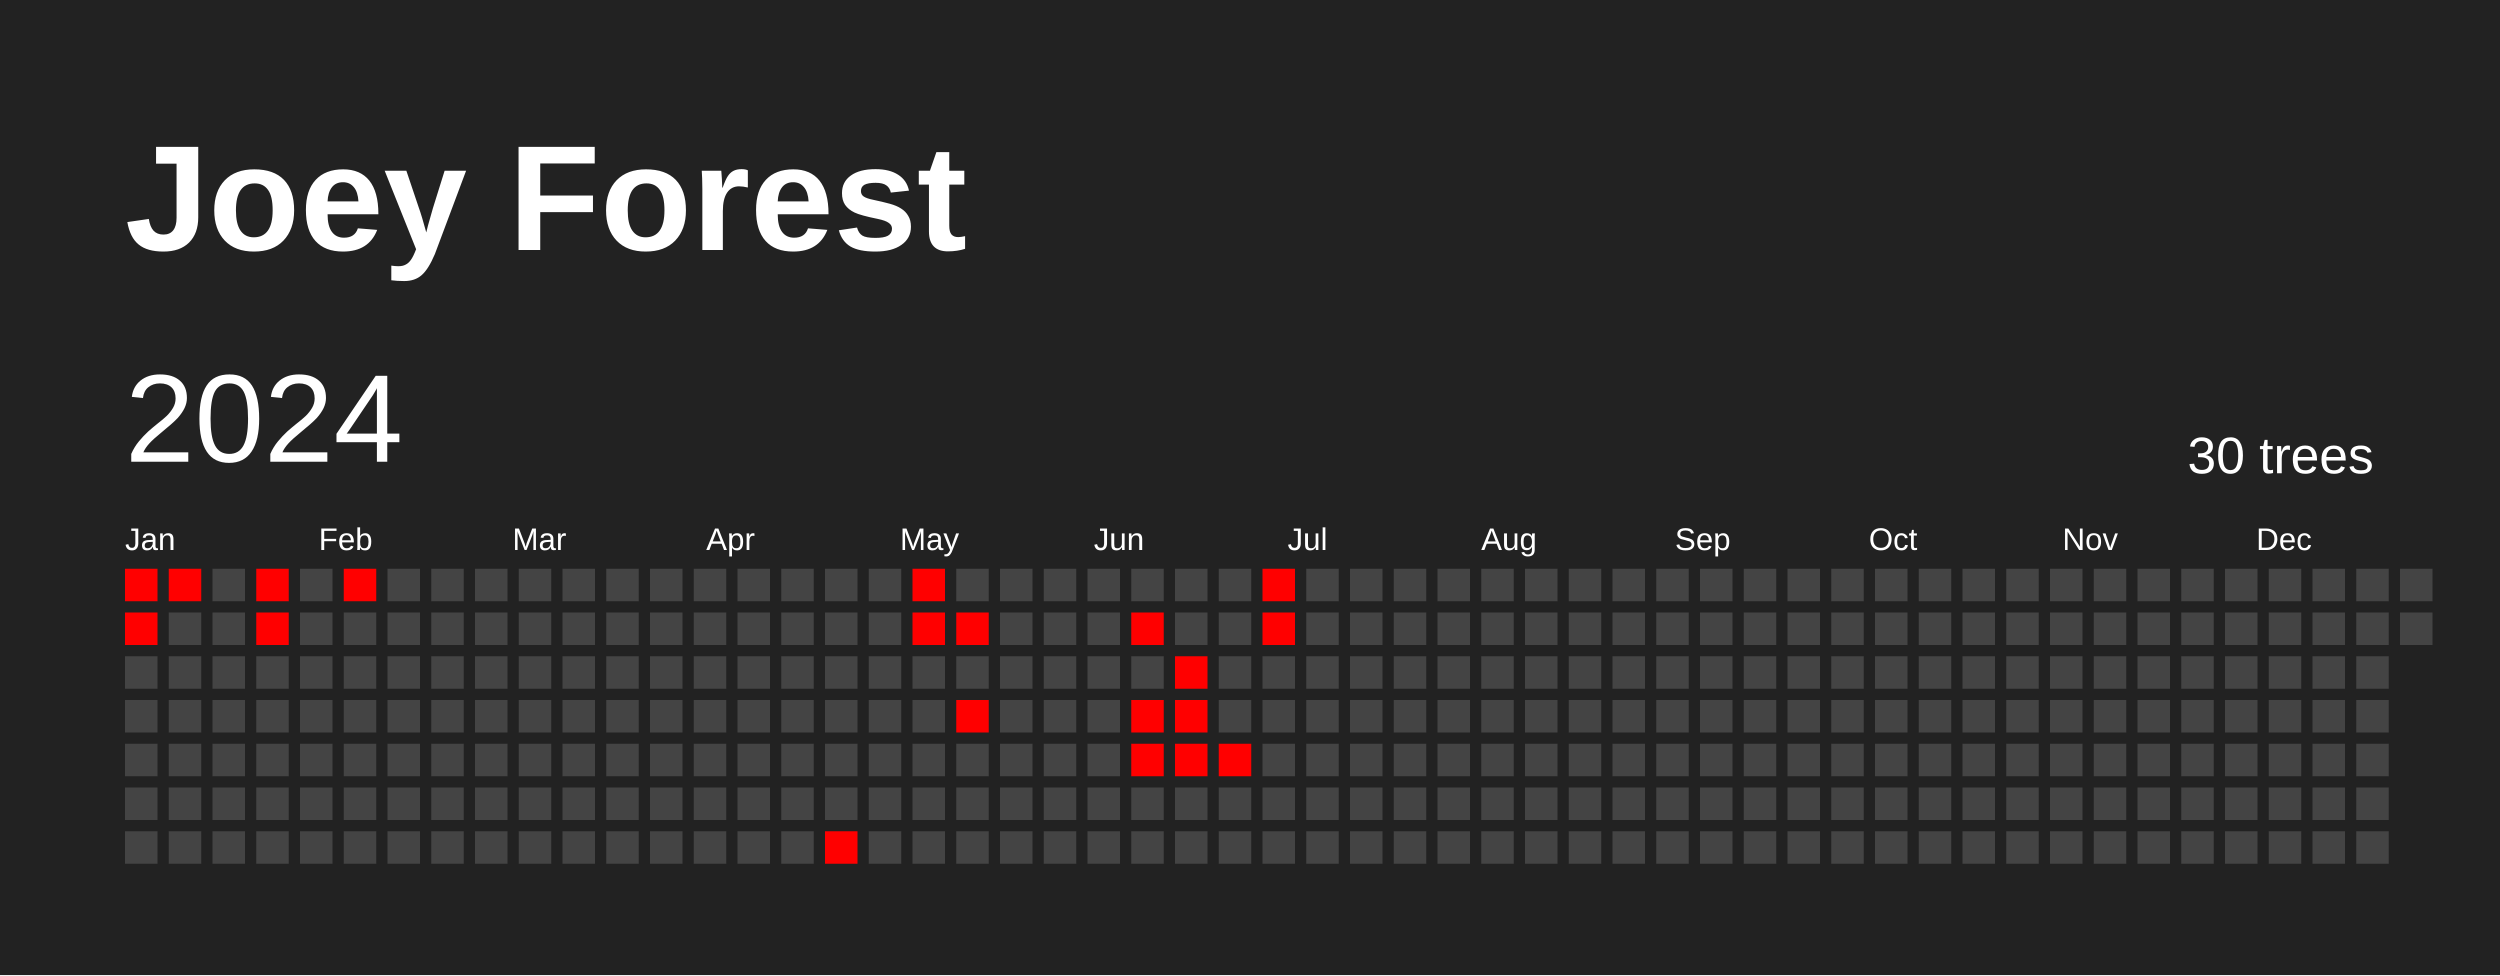
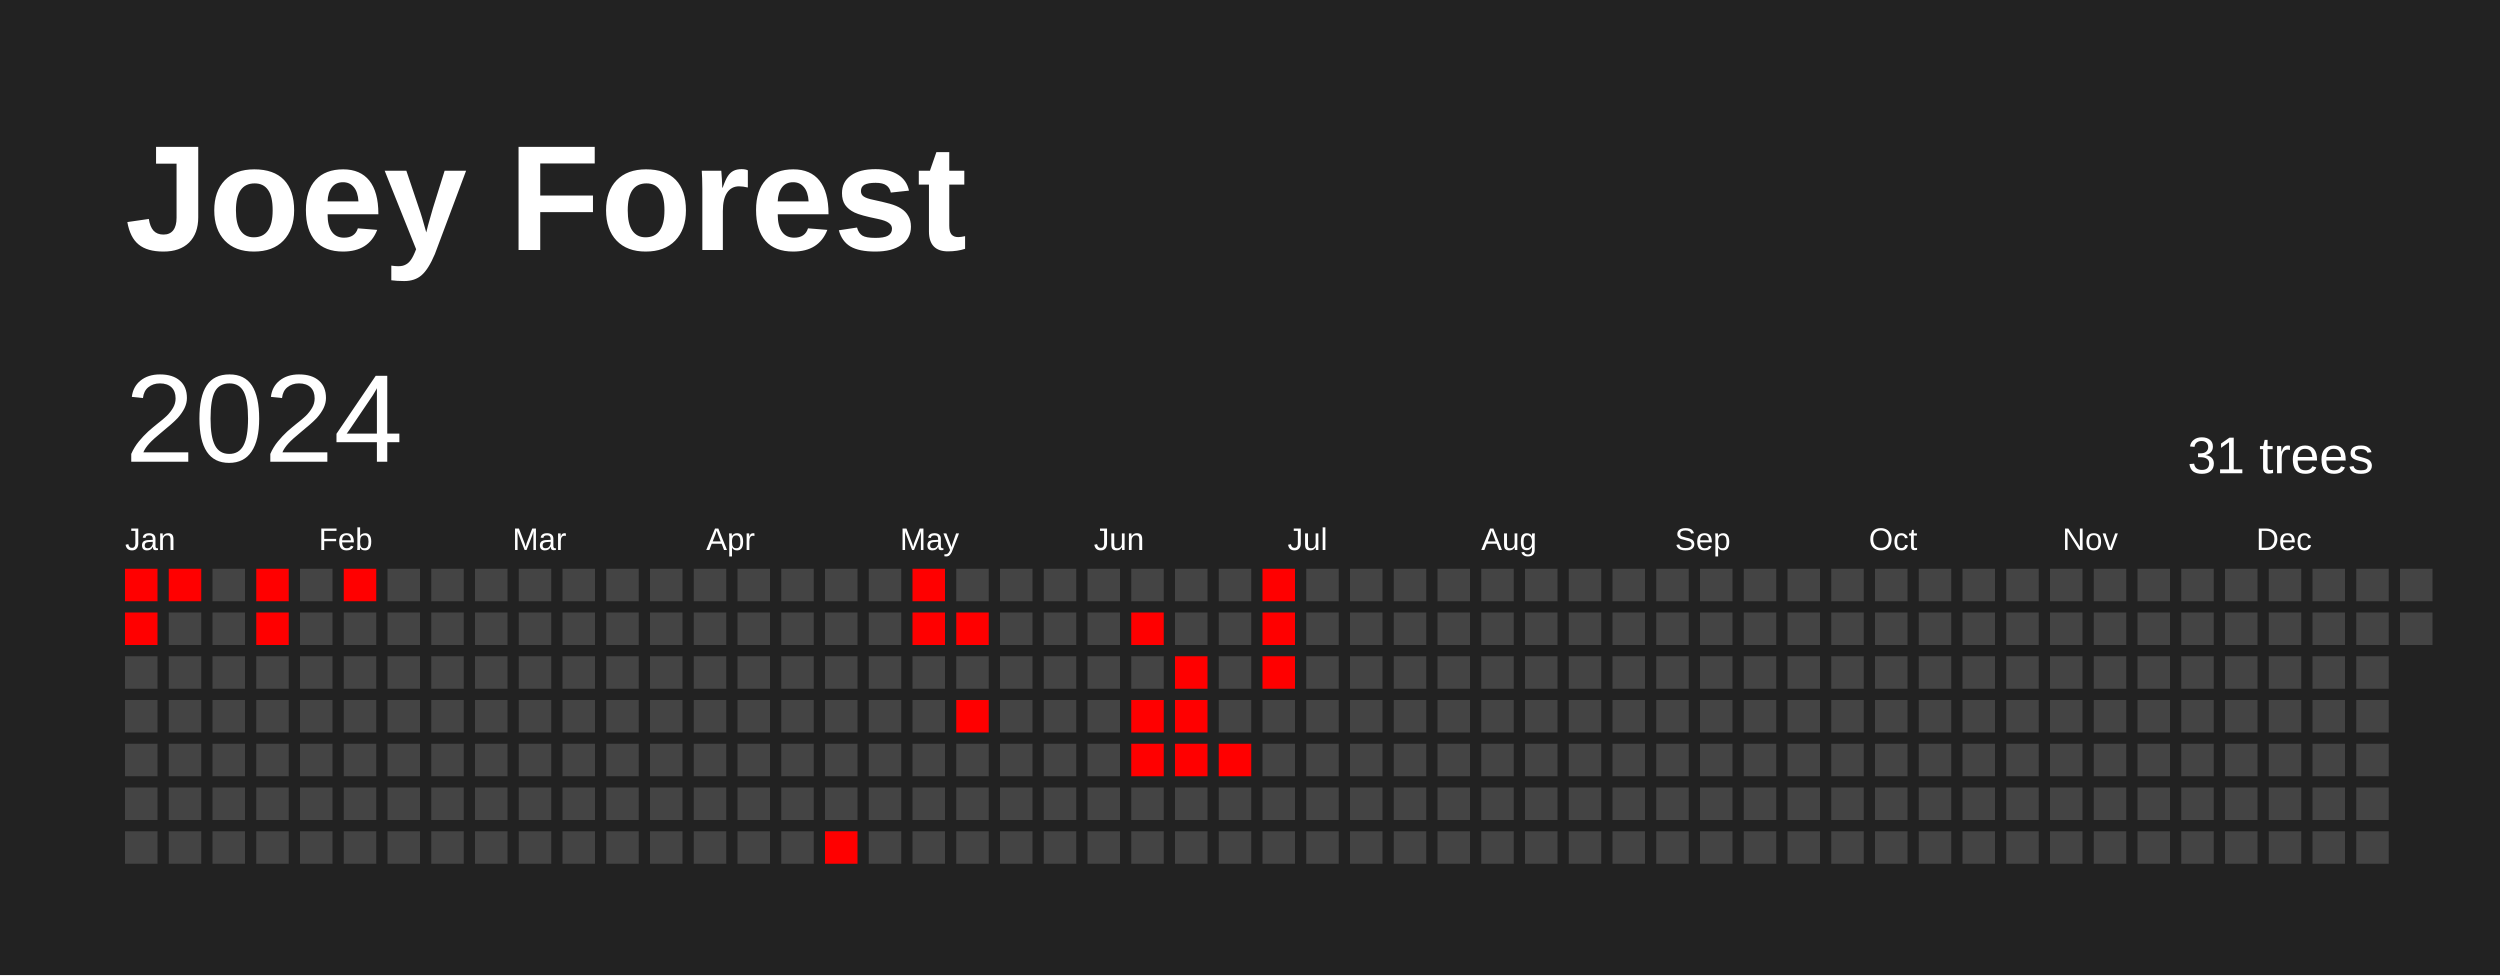
<svg xmlns="http://www.w3.org/2000/svg" baseProfile="full" height="78mm" version="1.1" viewBox="0,0,200,78" width="200mm">
  <defs />
  <rect fill="#222222" height="78" width="200" x="0" y="0" />
  <text fill="#FFFFFF" style="font-size:12px; font-family:Arial; font-weight:bold;" x="10" y="20">Joey Forest</text>
  <text dominant-baseline="hanging" fill="#FFFFFF" style="font-size:10.0px; font-family:Arial;" x="10" y="30">2024</text>
-   <text dominant-baseline="hanging" fill="#FFFFFF" style="font-size:4.125px; font-family:Arial;" x="175" y="35">30 trees</text>
+   <text dominant-baseline="hanging" fill="#FFFFFF" style="font-size:4.125px; font-family:Arial;" x="175" y="35">31 trees</text>
  <text fill="#FFFFFF" style="font-size:2.5px; font-family:Arial" x="10.0" y="44">Jan</text>
  <text fill="#FFFFFF" style="font-size:2.5px; font-family:Arial" x="25.5" y="44">Feb</text>
  <text fill="#FFFFFF" style="font-size:2.5px; font-family:Arial" x="41.0" y="44">Mar</text>
  <text fill="#FFFFFF" style="font-size:2.5px; font-family:Arial" x="56.5" y="44">Apr</text>
  <text fill="#FFFFFF" style="font-size:2.5px; font-family:Arial" x="72.0" y="44">May</text>
  <text fill="#FFFFFF" style="font-size:2.5px; font-family:Arial" x="87.5" y="44">Jun</text>
  <text fill="#FFFFFF" style="font-size:2.5px; font-family:Arial" x="103.0" y="44">Jul</text>
  <text fill="#FFFFFF" style="font-size:2.5px; font-family:Arial" x="118.5" y="44">Aug</text>
  <text fill="#FFFFFF" style="font-size:2.5px; font-family:Arial" x="134.0" y="44">Sep</text>
  <text fill="#FFFFFF" style="font-size:2.5px; font-family:Arial" x="149.5" y="44">Oct</text>
  <text fill="#FFFFFF" style="font-size:2.5px; font-family:Arial" x="165.0" y="44">Nov</text>
  <text fill="#FFFFFF" style="font-size:2.5px; font-family:Arial" x="180.5" y="44">Dec</text>
  <rect fill="red" height="2.6" width="2.6" x="10.0" y="45.5" />
  <rect fill="red" height="2.6" width="2.6" x="10.0" y="49.0" />
  <rect fill="#444444" height="2.6" width="2.6" x="10.0" y="52.5" />
  <rect fill="#444444" height="2.6" width="2.6" x="10.0" y="56.0" />
  <rect fill="#444444" height="2.6" width="2.6" x="10.0" y="59.5" />
  <rect fill="#444444" height="2.6" width="2.6" x="10.0" y="63.0" />
  <rect fill="#444444" height="2.6" width="2.6" x="10.0" y="66.5" />
  <rect fill="red" height="2.6" width="2.6" x="13.5" y="45.5" />
  <rect fill="#444444" height="2.6" width="2.6" x="13.5" y="49.0" />
  <rect fill="#444444" height="2.6" width="2.6" x="13.5" y="52.5" />
  <rect fill="#444444" height="2.6" width="2.6" x="13.5" y="56.0" />
  <rect fill="#444444" height="2.6" width="2.6" x="13.5" y="59.5" />
  <rect fill="#444444" height="2.6" width="2.6" x="13.5" y="63.0" />
  <rect fill="#444444" height="2.6" width="2.6" x="13.5" y="66.5" />
  <rect fill="#444444" height="2.6" width="2.6" x="17.0" y="45.5" />
  <rect fill="#444444" height="2.6" width="2.6" x="17.0" y="49.0" />
  <rect fill="#444444" height="2.6" width="2.6" x="17.0" y="52.5" />
  <rect fill="#444444" height="2.6" width="2.6" x="17.0" y="56.0" />
  <rect fill="#444444" height="2.6" width="2.6" x="17.0" y="59.5" />
  <rect fill="#444444" height="2.6" width="2.6" x="17.0" y="63.0" />
  <rect fill="#444444" height="2.6" width="2.6" x="17.0" y="66.5" />
  <rect fill="red" height="2.6" width="2.6" x="20.5" y="45.5" />
  <rect fill="red" height="2.6" width="2.6" x="20.5" y="49.0" />
  <rect fill="#444444" height="2.6" width="2.6" x="20.5" y="52.5" />
  <rect fill="#444444" height="2.6" width="2.6" x="20.5" y="56.0" />
  <rect fill="#444444" height="2.6" width="2.6" x="20.5" y="59.5" />
  <rect fill="#444444" height="2.6" width="2.6" x="20.5" y="63.0" />
  <rect fill="#444444" height="2.6" width="2.6" x="20.5" y="66.5" />
  <rect fill="#444444" height="2.6" width="2.6" x="24.0" y="45.5" />
  <rect fill="#444444" height="2.6" width="2.6" x="24.0" y="49.0" />
  <rect fill="#444444" height="2.6" width="2.6" x="24.0" y="52.5" />
  <rect fill="#444444" height="2.6" width="2.6" x="24.0" y="56.0" />
  <rect fill="#444444" height="2.6" width="2.6" x="24.0" y="59.5" />
  <rect fill="#444444" height="2.6" width="2.6" x="24.0" y="63.0" />
  <rect fill="#444444" height="2.6" width="2.6" x="24.0" y="66.5" />
  <rect fill="red" height="2.6" width="2.6" x="27.5" y="45.5" />
  <rect fill="#444444" height="2.6" width="2.6" x="27.5" y="49.0" />
  <rect fill="#444444" height="2.6" width="2.6" x="27.5" y="52.5" />
  <rect fill="#444444" height="2.6" width="2.6" x="27.5" y="56.0" />
  <rect fill="#444444" height="2.6" width="2.6" x="27.5" y="59.5" />
  <rect fill="#444444" height="2.6" width="2.6" x="27.5" y="63.0" />
  <rect fill="#444444" height="2.6" width="2.6" x="27.5" y="66.5" />
  <rect fill="#444444" height="2.6" width="2.6" x="31.0" y="45.5" />
  <rect fill="#444444" height="2.6" width="2.6" x="31.0" y="49.0" />
  <rect fill="#444444" height="2.6" width="2.6" x="31.0" y="52.5" />
  <rect fill="#444444" height="2.6" width="2.6" x="31.0" y="56.0" />
  <rect fill="#444444" height="2.6" width="2.6" x="31.0" y="59.5" />
  <rect fill="#444444" height="2.6" width="2.6" x="31.0" y="63.0" />
  <rect fill="#444444" height="2.6" width="2.6" x="31.0" y="66.5" />
  <rect fill="#444444" height="2.6" width="2.6" x="34.5" y="45.5" />
  <rect fill="#444444" height="2.6" width="2.6" x="34.5" y="49.0" />
  <rect fill="#444444" height="2.6" width="2.6" x="34.5" y="52.5" />
  <rect fill="#444444" height="2.6" width="2.6" x="34.5" y="56.0" />
  <rect fill="#444444" height="2.6" width="2.6" x="34.5" y="59.5" />
  <rect fill="#444444" height="2.6" width="2.6" x="34.5" y="63.0" />
  <rect fill="#444444" height="2.6" width="2.6" x="34.5" y="66.5" />
  <rect fill="#444444" height="2.6" width="2.6" x="38.0" y="45.5" />
  <rect fill="#444444" height="2.6" width="2.6" x="38.0" y="49.0" />
  <rect fill="#444444" height="2.6" width="2.6" x="38.0" y="52.5" />
  <rect fill="#444444" height="2.6" width="2.6" x="38.0" y="56.0" />
  <rect fill="#444444" height="2.6" width="2.6" x="38.0" y="59.5" />
  <rect fill="#444444" height="2.6" width="2.6" x="38.0" y="63.0" />
  <rect fill="#444444" height="2.6" width="2.6" x="38.0" y="66.5" />
  <rect fill="#444444" height="2.6" width="2.6" x="41.5" y="45.5" />
  <rect fill="#444444" height="2.6" width="2.6" x="41.5" y="49.0" />
  <rect fill="#444444" height="2.6" width="2.6" x="41.5" y="52.5" />
  <rect fill="#444444" height="2.6" width="2.6" x="41.5" y="56.0" />
  <rect fill="#444444" height="2.6" width="2.6" x="41.5" y="59.5" />
  <rect fill="#444444" height="2.6" width="2.6" x="41.5" y="63.0" />
  <rect fill="#444444" height="2.6" width="2.6" x="41.5" y="66.5" />
  <rect fill="#444444" height="2.6" width="2.6" x="45.0" y="45.5" />
  <rect fill="#444444" height="2.6" width="2.6" x="45.0" y="49.0" />
  <rect fill="#444444" height="2.6" width="2.6" x="45.0" y="52.5" />
  <rect fill="#444444" height="2.6" width="2.6" x="45.0" y="56.0" />
  <rect fill="#444444" height="2.6" width="2.6" x="45.0" y="59.5" />
  <rect fill="#444444" height="2.6" width="2.6" x="45.0" y="63.0" />
  <rect fill="#444444" height="2.6" width="2.6" x="45.0" y="66.5" />
  <rect fill="#444444" height="2.6" width="2.6" x="48.5" y="45.5" />
  <rect fill="#444444" height="2.6" width="2.6" x="48.5" y="49.0" />
  <rect fill="#444444" height="2.6" width="2.6" x="48.5" y="52.5" />
  <rect fill="#444444" height="2.6" width="2.6" x="48.5" y="56.0" />
  <rect fill="#444444" height="2.6" width="2.6" x="48.5" y="59.5" />
  <rect fill="#444444" height="2.6" width="2.6" x="48.5" y="63.0" />
  <rect fill="#444444" height="2.6" width="2.6" x="48.5" y="66.5" />
  <rect fill="#444444" height="2.6" width="2.6" x="52.0" y="45.5" />
  <rect fill="#444444" height="2.6" width="2.6" x="52.0" y="49.0" />
  <rect fill="#444444" height="2.6" width="2.6" x="52.0" y="52.5" />
  <rect fill="#444444" height="2.6" width="2.6" x="52.0" y="56.0" />
  <rect fill="#444444" height="2.6" width="2.6" x="52.0" y="59.5" />
  <rect fill="#444444" height="2.6" width="2.6" x="52.0" y="63.0" />
  <rect fill="#444444" height="2.6" width="2.6" x="52.0" y="66.5" />
  <rect fill="#444444" height="2.6" width="2.6" x="55.5" y="45.5" />
  <rect fill="#444444" height="2.6" width="2.6" x="55.5" y="49.0" />
  <rect fill="#444444" height="2.6" width="2.6" x="55.5" y="52.5" />
  <rect fill="#444444" height="2.6" width="2.6" x="55.5" y="56.0" />
  <rect fill="#444444" height="2.6" width="2.6" x="55.5" y="59.5" />
  <rect fill="#444444" height="2.6" width="2.6" x="55.5" y="63.0" />
  <rect fill="#444444" height="2.6" width="2.6" x="55.5" y="66.5" />
  <rect fill="#444444" height="2.6" width="2.6" x="59.0" y="45.5" />
  <rect fill="#444444" height="2.6" width="2.6" x="59.0" y="49.0" />
  <rect fill="#444444" height="2.6" width="2.6" x="59.0" y="52.5" />
  <rect fill="#444444" height="2.6" width="2.6" x="59.0" y="56.0" />
  <rect fill="#444444" height="2.6" width="2.6" x="59.0" y="59.5" />
  <rect fill="#444444" height="2.6" width="2.6" x="59.0" y="63.0" />
  <rect fill="#444444" height="2.6" width="2.6" x="59.0" y="66.5" />
  <rect fill="#444444" height="2.6" width="2.6" x="62.5" y="45.5" />
  <rect fill="#444444" height="2.6" width="2.6" x="62.5" y="49.0" />
  <rect fill="#444444" height="2.6" width="2.6" x="62.5" y="52.5" />
  <rect fill="#444444" height="2.6" width="2.6" x="62.5" y="56.0" />
  <rect fill="#444444" height="2.6" width="2.6" x="62.5" y="59.5" />
  <rect fill="#444444" height="2.6" width="2.6" x="62.5" y="63.0" />
  <rect fill="#444444" height="2.6" width="2.6" x="62.5" y="66.5" />
  <rect fill="#444444" height="2.6" width="2.6" x="66.0" y="45.5" />
  <rect fill="#444444" height="2.6" width="2.6" x="66.0" y="49.0" />
  <rect fill="#444444" height="2.6" width="2.6" x="66.0" y="52.5" />
  <rect fill="#444444" height="2.6" width="2.6" x="66.0" y="56.0" />
  <rect fill="#444444" height="2.6" width="2.6" x="66.0" y="59.5" />
  <rect fill="#444444" height="2.6" width="2.6" x="66.0" y="63.0" />
  <rect fill="red" height="2.6" width="2.6" x="66.0" y="66.5" />
  <rect fill="#444444" height="2.6" width="2.6" x="69.5" y="45.5" />
  <rect fill="#444444" height="2.6" width="2.6" x="69.5" y="49.0" />
  <rect fill="#444444" height="2.6" width="2.6" x="69.5" y="52.5" />
  <rect fill="#444444" height="2.6" width="2.6" x="69.5" y="56.0" />
  <rect fill="#444444" height="2.6" width="2.6" x="69.5" y="59.5" />
  <rect fill="#444444" height="2.6" width="2.6" x="69.5" y="63.0" />
  <rect fill="#444444" height="2.6" width="2.6" x="69.5" y="66.5" />
  <rect fill="red" height="2.6" width="2.6" x="73.0" y="45.5" />
  <rect fill="red" height="2.6" width="2.6" x="73.0" y="49.0" />
  <rect fill="#444444" height="2.6" width="2.6" x="73.0" y="52.5" />
  <rect fill="#444444" height="2.6" width="2.6" x="73.0" y="56.0" />
  <rect fill="#444444" height="2.6" width="2.6" x="73.0" y="59.5" />
  <rect fill="#444444" height="2.6" width="2.6" x="73.0" y="63.0" />
  <rect fill="#444444" height="2.6" width="2.6" x="73.0" y="66.5" />
  <rect fill="#444444" height="2.6" width="2.6" x="76.5" y="45.5" />
  <rect fill="red" height="2.6" width="2.6" x="76.5" y="49.0" />
  <rect fill="#444444" height="2.6" width="2.6" x="76.5" y="52.5" />
  <rect fill="red" height="2.6" width="2.6" x="76.5" y="56.0" />
  <rect fill="#444444" height="2.6" width="2.6" x="76.5" y="59.5" />
  <rect fill="#444444" height="2.6" width="2.6" x="76.5" y="63.0" />
  <rect fill="#444444" height="2.6" width="2.6" x="76.5" y="66.5" />
  <rect fill="#444444" height="2.6" width="2.6" x="80.0" y="45.5" />
  <rect fill="#444444" height="2.6" width="2.6" x="80.0" y="49.0" />
  <rect fill="#444444" height="2.6" width="2.6" x="80.0" y="52.5" />
  <rect fill="#444444" height="2.6" width="2.6" x="80.0" y="56.0" />
  <rect fill="#444444" height="2.6" width="2.6" x="80.0" y="59.5" />
  <rect fill="#444444" height="2.6" width="2.6" x="80.0" y="63.0" />
  <rect fill="#444444" height="2.6" width="2.6" x="80.0" y="66.5" />
  <rect fill="#444444" height="2.6" width="2.6" x="83.5" y="45.5" />
  <rect fill="#444444" height="2.6" width="2.6" x="83.5" y="49.0" />
  <rect fill="#444444" height="2.6" width="2.6" x="83.5" y="52.5" />
  <rect fill="#444444" height="2.6" width="2.6" x="83.5" y="56.0" />
  <rect fill="#444444" height="2.6" width="2.6" x="83.5" y="59.5" />
  <rect fill="#444444" height="2.6" width="2.6" x="83.5" y="63.0" />
  <rect fill="#444444" height="2.6" width="2.6" x="83.5" y="66.5" />
  <rect fill="#444444" height="2.6" width="2.6" x="87.0" y="45.5" />
  <rect fill="#444444" height="2.6" width="2.6" x="87.0" y="49.0" />
  <rect fill="#444444" height="2.6" width="2.6" x="87.0" y="52.5" />
  <rect fill="#444444" height="2.6" width="2.6" x="87.0" y="56.0" />
  <rect fill="#444444" height="2.6" width="2.6" x="87.0" y="59.5" />
  <rect fill="#444444" height="2.6" width="2.6" x="87.0" y="63.0" />
  <rect fill="#444444" height="2.6" width="2.6" x="87.0" y="66.5" />
  <rect fill="#444444" height="2.6" width="2.6" x="90.5" y="45.5" />
  <rect fill="red" height="2.6" width="2.6" x="90.5" y="49.0" />
  <rect fill="#444444" height="2.6" width="2.6" x="90.5" y="52.5" />
  <rect fill="red" height="2.6" width="2.6" x="90.5" y="56.0" />
  <rect fill="red" height="2.6" width="2.6" x="90.5" y="59.5" />
  <rect fill="#444444" height="2.6" width="2.6" x="90.5" y="63.0" />
  <rect fill="#444444" height="2.6" width="2.6" x="90.5" y="66.5" />
  <rect fill="#444444" height="2.6" width="2.6" x="94.0" y="45.5" />
  <rect fill="#444444" height="2.6" width="2.6" x="94.0" y="49.0" />
  <rect fill="red" height="2.6" width="2.6" x="94.0" y="52.5" />
  <rect fill="red" height="2.6" width="2.6" x="94.0" y="56.0" />
  <rect fill="red" height="2.6" width="2.6" x="94.0" y="59.5" />
  <rect fill="#444444" height="2.6" width="2.6" x="94.0" y="63.0" />
  <rect fill="#444444" height="2.6" width="2.6" x="94.0" y="66.5" />
  <rect fill="#444444" height="2.6" width="2.6" x="97.5" y="45.5" />
  <rect fill="#444444" height="2.6" width="2.6" x="97.5" y="49.0" />
  <rect fill="#444444" height="2.6" width="2.6" x="97.5" y="52.5" />
  <rect fill="#444444" height="2.6" width="2.6" x="97.5" y="56.0" />
  <rect fill="red" height="2.6" width="2.6" x="97.5" y="59.5" />
  <rect fill="#444444" height="2.6" width="2.6" x="97.5" y="63.0" />
  <rect fill="#444444" height="2.6" width="2.6" x="97.5" y="66.5" />
  <rect fill="red" height="2.6" width="2.6" x="101.0" y="45.5" />
  <rect fill="red" height="2.6" width="2.6" x="101.0" y="49.0" />
-   <rect fill="#444444" height="2.6" width="2.6" x="101.0" y="52.5" />
+   <rect fill="red" height="2.6" width="2.6" x="101.0" y="52.5" />
  <rect fill="#444444" height="2.6" width="2.6" x="101.0" y="56.0" />
  <rect fill="#444444" height="2.6" width="2.6" x="101.0" y="59.5" />
  <rect fill="#444444" height="2.6" width="2.6" x="101.0" y="63.0" />
  <rect fill="#444444" height="2.6" width="2.6" x="101.0" y="66.5" />
  <rect fill="#444444" height="2.6" width="2.6" x="104.5" y="45.5" />
  <rect fill="#444444" height="2.6" width="2.6" x="104.5" y="49.0" />
  <rect fill="#444444" height="2.6" width="2.6" x="104.5" y="52.5" />
  <rect fill="#444444" height="2.6" width="2.6" x="104.5" y="56.0" />
  <rect fill="#444444" height="2.6" width="2.6" x="104.5" y="59.5" />
  <rect fill="#444444" height="2.6" width="2.6" x="104.5" y="63.0" />
  <rect fill="#444444" height="2.6" width="2.6" x="104.5" y="66.5" />
  <rect fill="#444444" height="2.6" width="2.6" x="108.0" y="45.5" />
  <rect fill="#444444" height="2.6" width="2.6" x="108.0" y="49.0" />
  <rect fill="#444444" height="2.6" width="2.6" x="108.0" y="52.5" />
  <rect fill="#444444" height="2.6" width="2.6" x="108.0" y="56.0" />
  <rect fill="#444444" height="2.6" width="2.6" x="108.0" y="59.5" />
  <rect fill="#444444" height="2.6" width="2.6" x="108.0" y="63.0" />
  <rect fill="#444444" height="2.6" width="2.6" x="108.0" y="66.5" />
  <rect fill="#444444" height="2.6" width="2.6" x="111.5" y="45.5" />
  <rect fill="#444444" height="2.6" width="2.6" x="111.5" y="49.0" />
  <rect fill="#444444" height="2.6" width="2.6" x="111.5" y="52.5" />
  <rect fill="#444444" height="2.6" width="2.6" x="111.5" y="56.0" />
  <rect fill="#444444" height="2.6" width="2.6" x="111.5" y="59.5" />
  <rect fill="#444444" height="2.6" width="2.6" x="111.5" y="63.0" />
  <rect fill="#444444" height="2.6" width="2.6" x="111.5" y="66.5" />
  <rect fill="#444444" height="2.6" width="2.6" x="115.0" y="45.5" />
  <rect fill="#444444" height="2.6" width="2.6" x="115.0" y="49.0" />
  <rect fill="#444444" height="2.6" width="2.6" x="115.0" y="52.5" />
  <rect fill="#444444" height="2.6" width="2.6" x="115.0" y="56.0" />
  <rect fill="#444444" height="2.6" width="2.6" x="115.0" y="59.5" />
  <rect fill="#444444" height="2.6" width="2.6" x="115.0" y="63.0" />
  <rect fill="#444444" height="2.6" width="2.6" x="115.0" y="66.5" />
  <rect fill="#444444" height="2.6" width="2.6" x="118.5" y="45.5" />
  <rect fill="#444444" height="2.6" width="2.6" x="118.5" y="49.0" />
  <rect fill="#444444" height="2.6" width="2.6" x="118.5" y="52.5" />
  <rect fill="#444444" height="2.6" width="2.6" x="118.5" y="56.0" />
  <rect fill="#444444" height="2.6" width="2.6" x="118.5" y="59.5" />
  <rect fill="#444444" height="2.6" width="2.6" x="118.5" y="63.0" />
  <rect fill="#444444" height="2.6" width="2.6" x="118.5" y="66.5" />
  <rect fill="#444444" height="2.6" width="2.6" x="122.0" y="45.5" />
  <rect fill="#444444" height="2.6" width="2.6" x="122.0" y="49.0" />
  <rect fill="#444444" height="2.6" width="2.6" x="122.0" y="52.5" />
  <rect fill="#444444" height="2.6" width="2.6" x="122.0" y="56.0" />
  <rect fill="#444444" height="2.6" width="2.6" x="122.0" y="59.5" />
  <rect fill="#444444" height="2.6" width="2.6" x="122.0" y="63.0" />
  <rect fill="#444444" height="2.6" width="2.6" x="122.0" y="66.5" />
  <rect fill="#444444" height="2.6" width="2.6" x="125.5" y="45.5" />
  <rect fill="#444444" height="2.6" width="2.6" x="125.5" y="49.0" />
  <rect fill="#444444" height="2.6" width="2.6" x="125.5" y="52.5" />
  <rect fill="#444444" height="2.6" width="2.6" x="125.5" y="56.0" />
  <rect fill="#444444" height="2.6" width="2.6" x="125.5" y="59.5" />
  <rect fill="#444444" height="2.6" width="2.6" x="125.5" y="63.0" />
  <rect fill="#444444" height="2.6" width="2.6" x="125.5" y="66.5" />
  <rect fill="#444444" height="2.6" width="2.6" x="129.0" y="45.5" />
  <rect fill="#444444" height="2.6" width="2.6" x="129.0" y="49.0" />
  <rect fill="#444444" height="2.6" width="2.6" x="129.0" y="52.5" />
  <rect fill="#444444" height="2.6" width="2.6" x="129.0" y="56.0" />
  <rect fill="#444444" height="2.6" width="2.6" x="129.0" y="59.5" />
  <rect fill="#444444" height="2.6" width="2.6" x="129.0" y="63.0" />
  <rect fill="#444444" height="2.6" width="2.6" x="129.0" y="66.5" />
  <rect fill="#444444" height="2.6" width="2.6" x="132.5" y="45.5" />
  <rect fill="#444444" height="2.6" width="2.6" x="132.5" y="49.0" />
  <rect fill="#444444" height="2.6" width="2.6" x="132.5" y="52.5" />
  <rect fill="#444444" height="2.6" width="2.6" x="132.5" y="56.0" />
  <rect fill="#444444" height="2.6" width="2.6" x="132.5" y="59.5" />
  <rect fill="#444444" height="2.6" width="2.6" x="132.5" y="63.0" />
  <rect fill="#444444" height="2.6" width="2.6" x="132.5" y="66.5" />
  <rect fill="#444444" height="2.6" width="2.6" x="136.0" y="45.5" />
  <rect fill="#444444" height="2.6" width="2.6" x="136.0" y="49.0" />
  <rect fill="#444444" height="2.6" width="2.6" x="136.0" y="52.5" />
  <rect fill="#444444" height="2.6" width="2.6" x="136.0" y="56.0" />
  <rect fill="#444444" height="2.6" width="2.6" x="136.0" y="59.5" />
  <rect fill="#444444" height="2.6" width="2.6" x="136.0" y="63.0" />
  <rect fill="#444444" height="2.6" width="2.6" x="136.0" y="66.5" />
  <rect fill="#444444" height="2.6" width="2.6" x="139.5" y="45.5" />
  <rect fill="#444444" height="2.6" width="2.6" x="139.5" y="49.0" />
  <rect fill="#444444" height="2.6" width="2.6" x="139.5" y="52.5" />
  <rect fill="#444444" height="2.6" width="2.6" x="139.5" y="56.0" />
  <rect fill="#444444" height="2.6" width="2.6" x="139.5" y="59.5" />
  <rect fill="#444444" height="2.6" width="2.6" x="139.5" y="63.0" />
  <rect fill="#444444" height="2.6" width="2.6" x="139.5" y="66.5" />
  <rect fill="#444444" height="2.6" width="2.6" x="143.0" y="45.5" />
  <rect fill="#444444" height="2.6" width="2.6" x="143.0" y="49.0" />
  <rect fill="#444444" height="2.6" width="2.6" x="143.0" y="52.5" />
  <rect fill="#444444" height="2.6" width="2.6" x="143.0" y="56.0" />
  <rect fill="#444444" height="2.6" width="2.6" x="143.0" y="59.5" />
  <rect fill="#444444" height="2.6" width="2.6" x="143.0" y="63.0" />
  <rect fill="#444444" height="2.6" width="2.6" x="143.0" y="66.5" />
  <rect fill="#444444" height="2.6" width="2.6" x="146.5" y="45.5" />
  <rect fill="#444444" height="2.6" width="2.6" x="146.5" y="49.0" />
  <rect fill="#444444" height="2.6" width="2.6" x="146.5" y="52.5" />
  <rect fill="#444444" height="2.6" width="2.6" x="146.5" y="56.0" />
  <rect fill="#444444" height="2.6" width="2.6" x="146.5" y="59.5" />
  <rect fill="#444444" height="2.6" width="2.6" x="146.5" y="63.0" />
  <rect fill="#444444" height="2.6" width="2.6" x="146.5" y="66.5" />
  <rect fill="#444444" height="2.6" width="2.6" x="150.0" y="45.5" />
  <rect fill="#444444" height="2.6" width="2.6" x="150.0" y="49.0" />
  <rect fill="#444444" height="2.6" width="2.6" x="150.0" y="52.5" />
  <rect fill="#444444" height="2.6" width="2.6" x="150.0" y="56.0" />
  <rect fill="#444444" height="2.6" width="2.6" x="150.0" y="59.5" />
  <rect fill="#444444" height="2.6" width="2.6" x="150.0" y="63.0" />
  <rect fill="#444444" height="2.6" width="2.6" x="150.0" y="66.5" />
  <rect fill="#444444" height="2.6" width="2.6" x="153.5" y="45.5" />
  <rect fill="#444444" height="2.6" width="2.6" x="153.5" y="49.0" />
  <rect fill="#444444" height="2.6" width="2.6" x="153.5" y="52.5" />
  <rect fill="#444444" height="2.6" width="2.6" x="153.5" y="56.0" />
  <rect fill="#444444" height="2.6" width="2.6" x="153.5" y="59.5" />
  <rect fill="#444444" height="2.6" width="2.6" x="153.5" y="63.0" />
  <rect fill="#444444" height="2.6" width="2.6" x="153.5" y="66.5" />
  <rect fill="#444444" height="2.6" width="2.6" x="157.0" y="45.5" />
  <rect fill="#444444" height="2.6" width="2.6" x="157.0" y="49.0" />
  <rect fill="#444444" height="2.6" width="2.6" x="157.0" y="52.5" />
  <rect fill="#444444" height="2.6" width="2.6" x="157.0" y="56.0" />
  <rect fill="#444444" height="2.6" width="2.6" x="157.0" y="59.5" />
  <rect fill="#444444" height="2.6" width="2.6" x="157.0" y="63.0" />
  <rect fill="#444444" height="2.6" width="2.6" x="157.0" y="66.5" />
  <rect fill="#444444" height="2.6" width="2.6" x="160.5" y="45.5" />
  <rect fill="#444444" height="2.6" width="2.6" x="160.5" y="49.0" />
  <rect fill="#444444" height="2.6" width="2.6" x="160.5" y="52.5" />
  <rect fill="#444444" height="2.6" width="2.6" x="160.5" y="56.0" />
  <rect fill="#444444" height="2.6" width="2.6" x="160.5" y="59.5" />
  <rect fill="#444444" height="2.6" width="2.6" x="160.5" y="63.0" />
  <rect fill="#444444" height="2.6" width="2.6" x="160.5" y="66.5" />
  <rect fill="#444444" height="2.6" width="2.6" x="164.0" y="45.5" />
  <rect fill="#444444" height="2.6" width="2.6" x="164.0" y="49.0" />
  <rect fill="#444444" height="2.6" width="2.6" x="164.0" y="52.5" />
  <rect fill="#444444" height="2.6" width="2.6" x="164.0" y="56.0" />
  <rect fill="#444444" height="2.6" width="2.6" x="164.0" y="59.5" />
  <rect fill="#444444" height="2.6" width="2.6" x="164.0" y="63.0" />
  <rect fill="#444444" height="2.6" width="2.6" x="164.0" y="66.5" />
  <rect fill="#444444" height="2.6" width="2.6" x="167.5" y="45.5" />
  <rect fill="#444444" height="2.6" width="2.6" x="167.5" y="49.0" />
  <rect fill="#444444" height="2.6" width="2.6" x="167.5" y="52.5" />
  <rect fill="#444444" height="2.6" width="2.6" x="167.5" y="56.0" />
  <rect fill="#444444" height="2.6" width="2.6" x="167.5" y="59.5" />
  <rect fill="#444444" height="2.6" width="2.6" x="167.5" y="63.0" />
  <rect fill="#444444" height="2.6" width="2.6" x="167.5" y="66.5" />
  <rect fill="#444444" height="2.6" width="2.6" x="171.0" y="45.5" />
  <rect fill="#444444" height="2.6" width="2.6" x="171.0" y="49.0" />
  <rect fill="#444444" height="2.6" width="2.6" x="171.0" y="52.5" />
  <rect fill="#444444" height="2.6" width="2.6" x="171.0" y="56.0" />
  <rect fill="#444444" height="2.6" width="2.6" x="171.0" y="59.5" />
  <rect fill="#444444" height="2.6" width="2.6" x="171.0" y="63.0" />
  <rect fill="#444444" height="2.6" width="2.6" x="171.0" y="66.5" />
  <rect fill="#444444" height="2.6" width="2.6" x="174.5" y="45.5" />
  <rect fill="#444444" height="2.6" width="2.6" x="174.5" y="49.0" />
  <rect fill="#444444" height="2.6" width="2.6" x="174.5" y="52.5" />
  <rect fill="#444444" height="2.6" width="2.6" x="174.5" y="56.0" />
  <rect fill="#444444" height="2.6" width="2.6" x="174.5" y="59.5" />
  <rect fill="#444444" height="2.6" width="2.6" x="174.5" y="63.0" />
  <rect fill="#444444" height="2.6" width="2.6" x="174.5" y="66.5" />
  <rect fill="#444444" height="2.6" width="2.6" x="178.0" y="45.5" />
  <rect fill="#444444" height="2.6" width="2.6" x="178.0" y="49.0" />
  <rect fill="#444444" height="2.6" width="2.6" x="178.0" y="52.5" />
  <rect fill="#444444" height="2.6" width="2.6" x="178.0" y="56.0" />
  <rect fill="#444444" height="2.6" width="2.6" x="178.0" y="59.5" />
  <rect fill="#444444" height="2.6" width="2.6" x="178.0" y="63.0" />
  <rect fill="#444444" height="2.6" width="2.6" x="178.0" y="66.5" />
  <rect fill="#444444" height="2.6" width="2.6" x="181.5" y="45.5" />
  <rect fill="#444444" height="2.6" width="2.6" x="181.5" y="49.0" />
  <rect fill="#444444" height="2.6" width="2.6" x="181.5" y="52.5" />
  <rect fill="#444444" height="2.6" width="2.6" x="181.5" y="56.0" />
  <rect fill="#444444" height="2.6" width="2.6" x="181.5" y="59.5" />
  <rect fill="#444444" height="2.6" width="2.6" x="181.5" y="63.0" />
  <rect fill="#444444" height="2.6" width="2.6" x="181.5" y="66.5" />
  <rect fill="#444444" height="2.6" width="2.6" x="185.0" y="45.5" />
  <rect fill="#444444" height="2.6" width="2.6" x="185.0" y="49.0" />
  <rect fill="#444444" height="2.6" width="2.6" x="185.0" y="52.5" />
  <rect fill="#444444" height="2.6" width="2.6" x="185.0" y="56.0" />
  <rect fill="#444444" height="2.6" width="2.6" x="185.0" y="59.5" />
  <rect fill="#444444" height="2.6" width="2.6" x="185.0" y="63.0" />
  <rect fill="#444444" height="2.6" width="2.6" x="185.0" y="66.5" />
  <rect fill="#444444" height="2.6" width="2.6" x="188.5" y="45.5" />
  <rect fill="#444444" height="2.6" width="2.6" x="188.5" y="49.0" />
  <rect fill="#444444" height="2.6" width="2.6" x="188.5" y="52.5" />
  <rect fill="#444444" height="2.6" width="2.6" x="188.5" y="56.0" />
  <rect fill="#444444" height="2.6" width="2.6" x="188.5" y="59.5" />
  <rect fill="#444444" height="2.6" width="2.6" x="188.5" y="63.0" />
  <rect fill="#444444" height="2.6" width="2.6" x="188.5" y="66.5" />
  <rect fill="#444444" height="2.6" width="2.6" x="192.0" y="45.5" />
  <rect fill="#444444" height="2.6" width="2.6" x="192.0" y="49.0" />
</svg>
